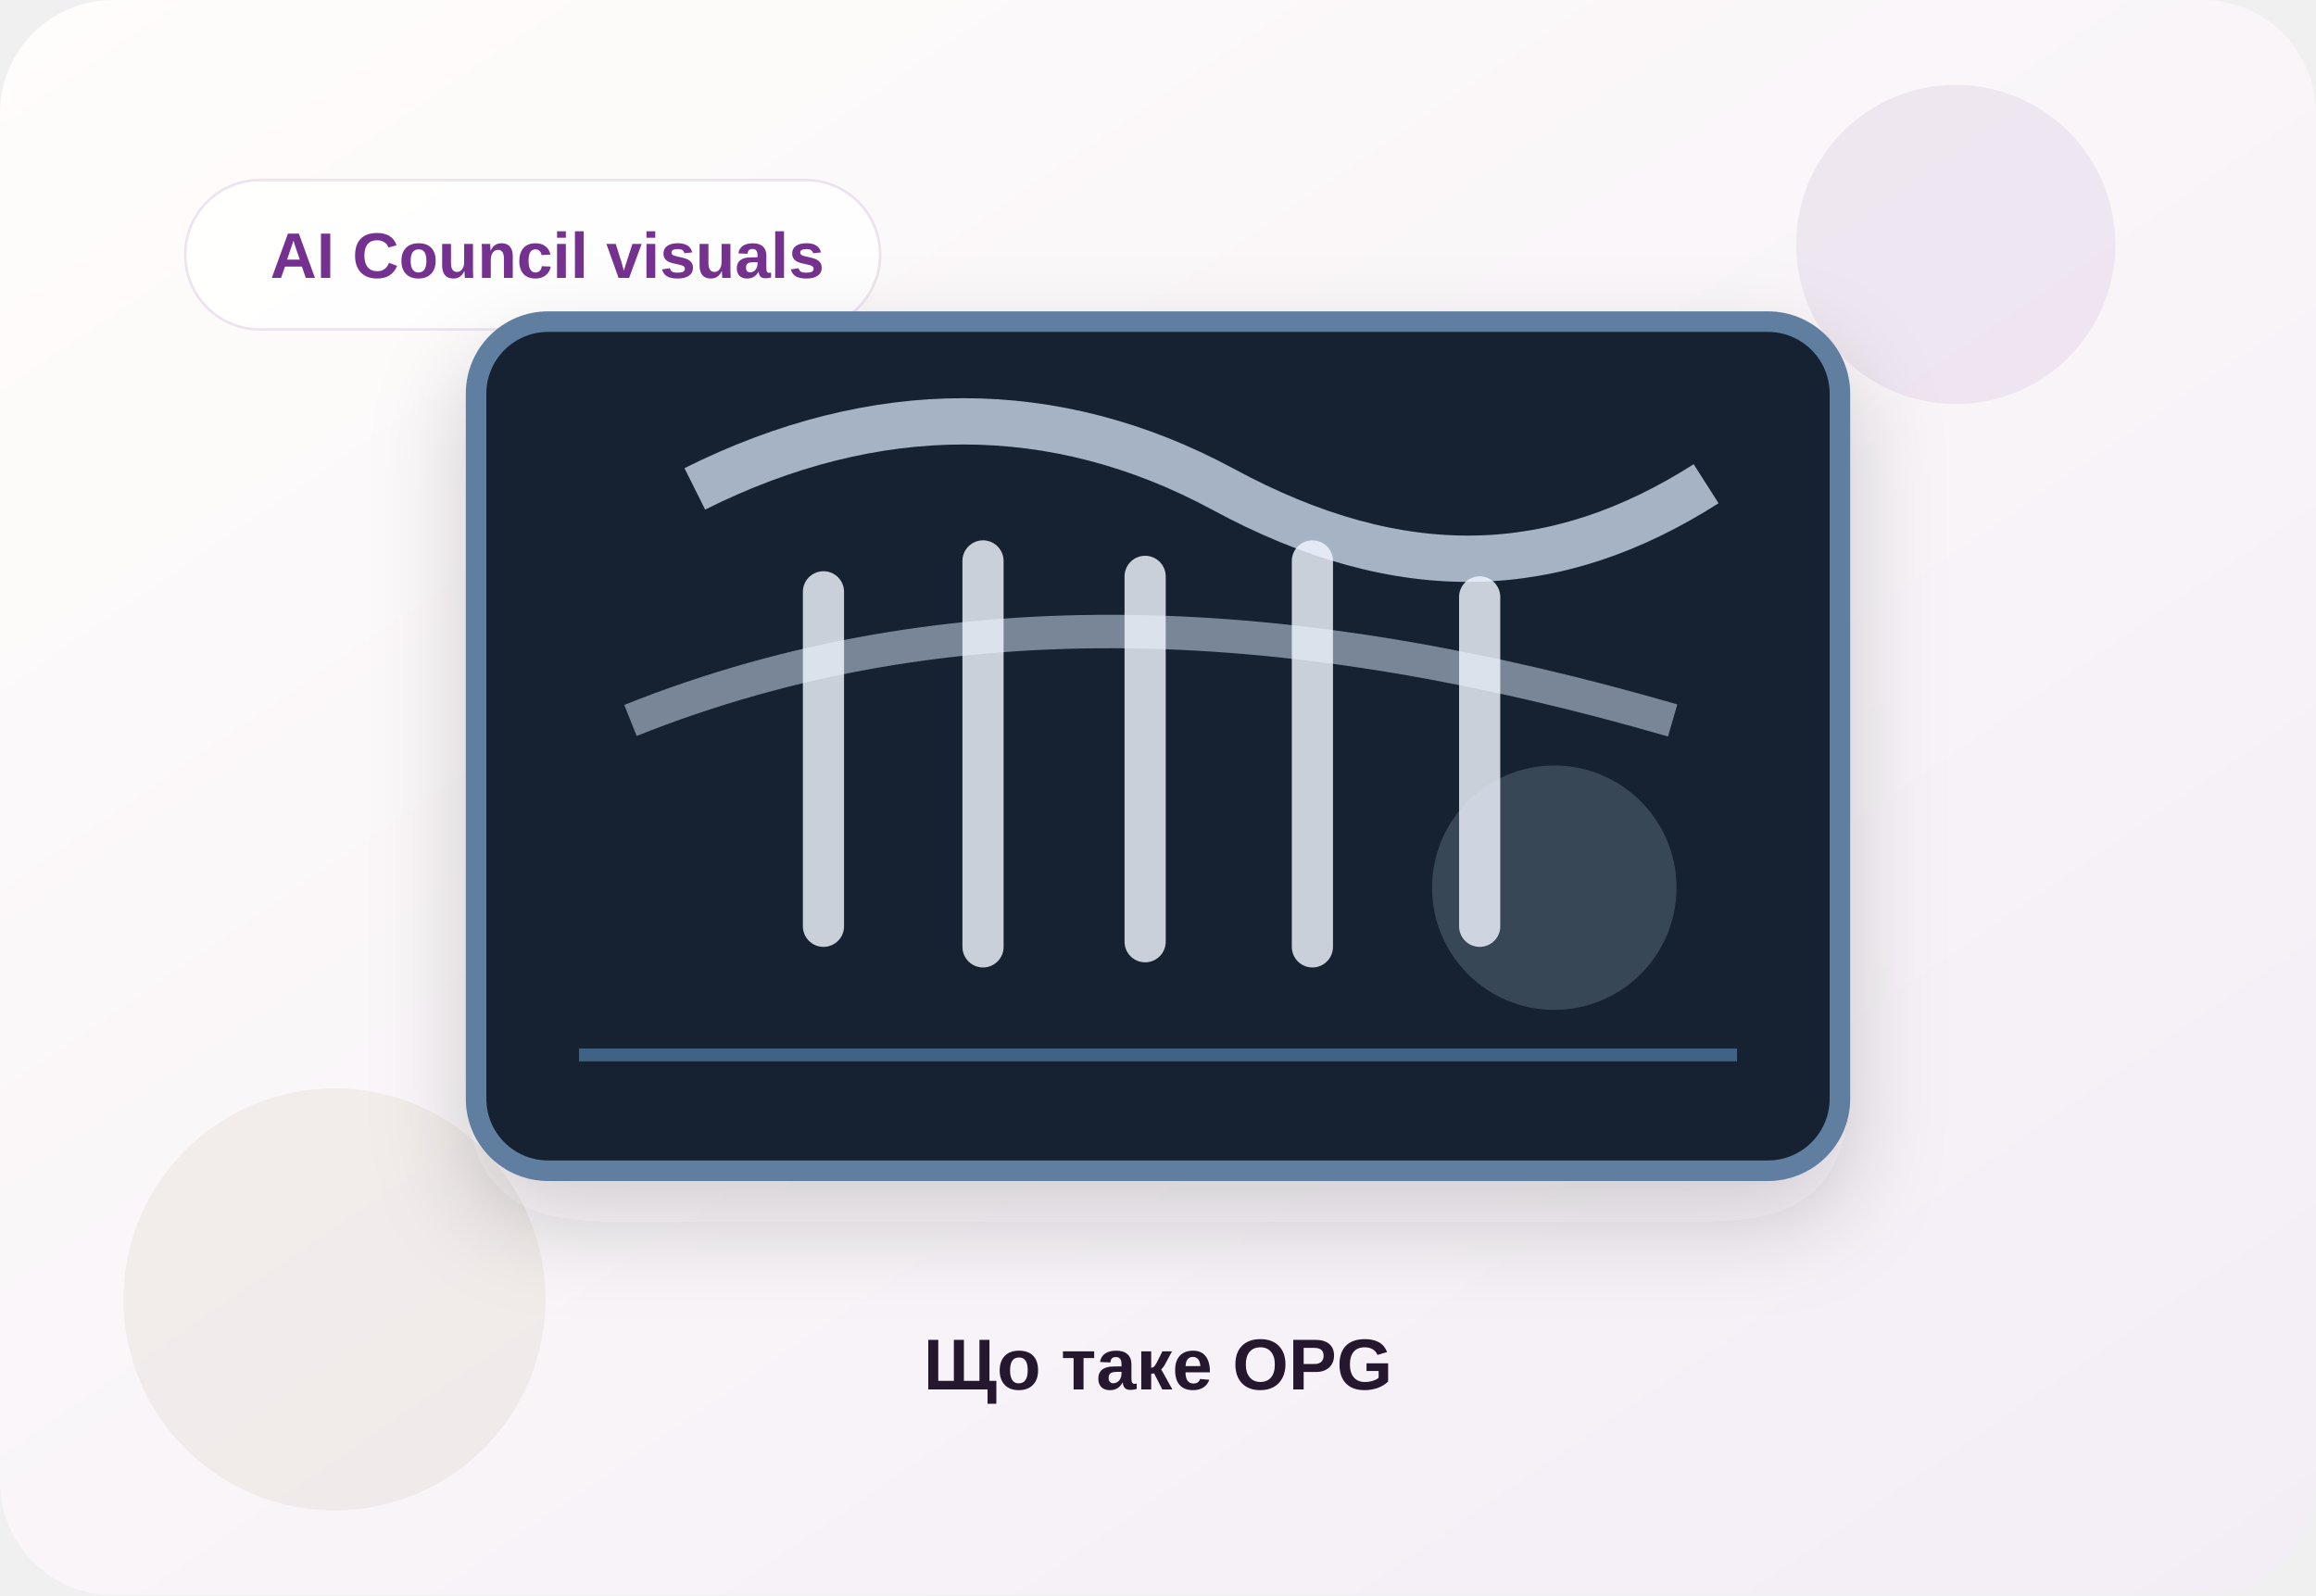
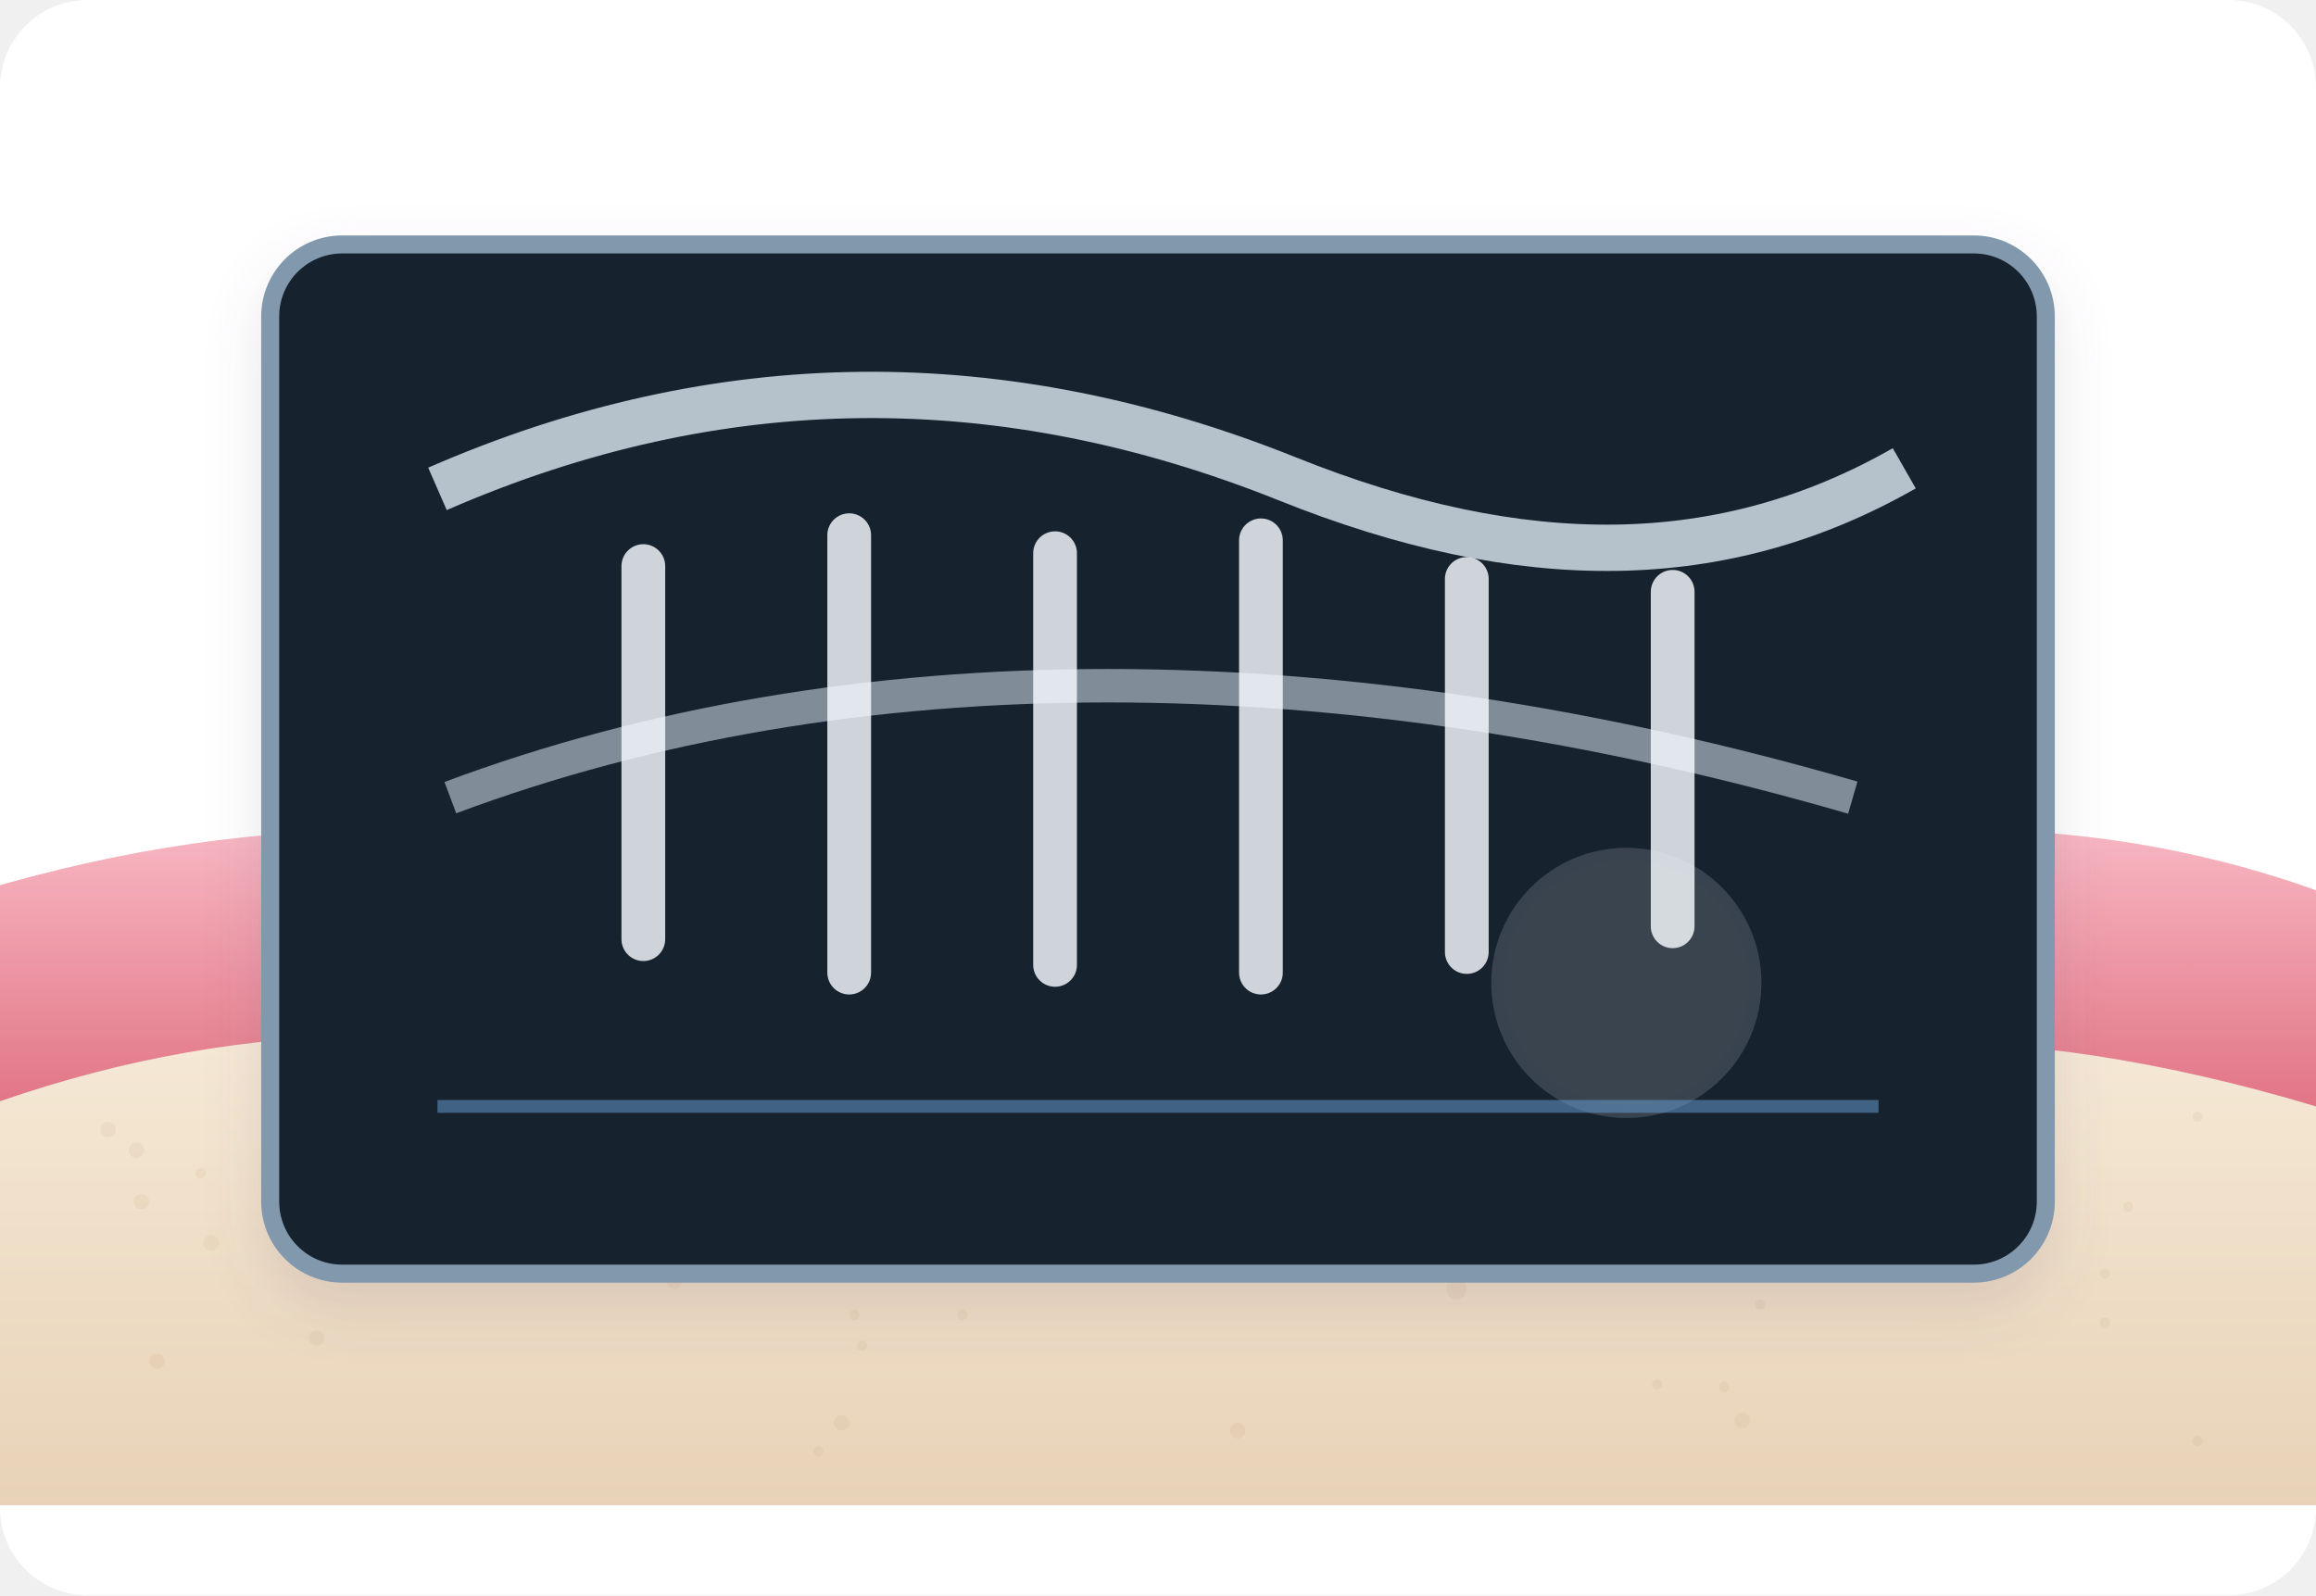
<svg xmlns="http://www.w3.org/2000/svg" viewBox="0 0 900 620" role="img" aria-label="Що таке OPG">
  <defs>
-     <linearGradient id="bg" x1="0" y1="0" x2="1" y2="1">
-       <stop offset="0" stop-color="#fffdfb" />
-       <stop offset="1" stop-color="#f3edf6" />
-     </linearGradient>
    <linearGradient id="enamel" x1="0" y1="0" x2="0" y2="1">
-       <stop offset="0" stop-color="#fffef8" />
-       <stop offset="0.58" stop-color="#f2eadf" />
-       <stop offset="1" stop-color="#d8c6b8" />
+       <stop offset="0" stop-color="#ffffff" />
+       <stop offset="0.58" stop-color="#f7f7f3" />
+       <stop offset="1" stop-color="#dedbd4" />
    </linearGradient>
    <linearGradient id="dentin" x1="0" y1="0" x2="0" y2="1">
-       <stop offset="0" stop-color="#f9d98b" />
-       <stop offset="1" stop-color="#d7a94e" />
+       <stop offset="0" stop-color="#fff2ce" />
+       <stop offset="1" stop-color="#e2be72" />
    </linearGradient>
    <linearGradient id="pulp" x1="0" y1="0" x2="0" y2="1">
-       <stop offset="0" stop-color="#ee6b7a" />
-       <stop offset="1" stop-color="#a82f48" />
+       <stop offset="0" stop-color="#ff9aa7" />
+       <stop offset="1" stop-color="#c73650" />
    </linearGradient>
    <linearGradient id="gum" x1="0" y1="0" x2="0" y2="1">
-       <stop offset="0" stop-color="#f3a0ad" />
-       <stop offset="1" stop-color="#d85b73" />
+       <stop offset="0" stop-color="#f7b4bf" />
+       <stop offset="1" stop-color="#df6c80" />
    </linearGradient>
    <linearGradient id="bone" x1="0" y1="0" x2="0" y2="1">
-       <stop offset="0" stop-color="#f0dbc2" />
-       <stop offset="1" stop-color="#cfae88" />
+       <stop offset="0" stop-color="#f7e9d1" />
+       <stop offset="1" stop-color="#dec19b" />
    </linearGradient>
    <linearGradient id="metal" x1="0" y1="0" x2="1" y2="0">
-       <stop offset="0" stop-color="#8f99a6" />
-       <stop offset="0.5" stop-color="#eef2f6" />
-       <stop offset="1" stop-color="#737d8b" />
+       <stop offset="0" stop-color="#717b86" />
+       <stop offset="0.45" stop-color="#f6f8fa" />
+       <stop offset="1" stop-color="#6d7781" />
    </linearGradient>
-     <filter id="shadow" x="-20%" y="-20%" width="140%" height="140%">
-       <feDropShadow dx="0" dy="16" stdDeviation="18" flood-color="#2c2034" flood-opacity=".18" />
+     <filter id="softShadow" x="-25%" y="-25%" width="150%" height="150%">
+       <feDropShadow dx="0" dy="10" stdDeviation="11" flood-color="#6e5875" flood-opacity=".16" />
+     </filter>
+     <filter id="inner">
+       <feDropShadow dx="0" dy="2" stdDeviation="2" flood-color="#8b7a73" flood-opacity=".20" />
    </filter>
  </defs>
-   <rect width="900" height="620" rx="44" fill="url(#bg)" />
-   <circle cx="760" cy="95" r="62" fill="#74318f" opacity=".08" />
-   <circle cx="130" cy="505" r="82" fill="#8b5a2b" opacity=".07" />
-   <rect x="72" y="70" width="270" height="58" rx="29" fill="#fff" opacity=".88" stroke="#74318f" stroke-opacity=".14" />
-   <text x="105" y="108" font-family="Arial, sans-serif" font-size="25" font-weight="700" fill="#74318f">AI Council visuals</text>
-   <g filter="url(#shadow)">
-     <rect x="185" y="125" width="530" height="330" rx="28" fill="#142130" stroke="#5f7ea0" stroke-width="8" />
-     <path d="M270 190c70-35 140-35 205 0 70 38 130 35 188-2" fill="none" stroke="#dcecff" stroke-width="18" opacity=".72" />
-     <path d="M245 280c125-50 260-42 405 0" fill="none" stroke="#dcecff" stroke-width="13" opacity=".5" />
-     <path d="M320 230v130M382 218v150M445 224v142M510 218v150M575 232v128" stroke="#f2f7ff" stroke-width="16" stroke-linecap="round" opacity=".82" />
-     <circle cx="604" cy="345" r="45" fill="#dcecff" opacity=".18" stroke="#dcecff" stroke-width="5" />
-     <path d="M225 410h450" stroke="#6aa3d8" stroke-width="5" opacity=".5" />
-   </g>
-   <text x="450" y="540" text-anchor="middle" font-family="Arial, sans-serif" font-size="28" font-weight="800" fill="#25172d">Що таке OPG</text>
+   <rect width="900" height="620" rx="34" fill="#fff" />
+   <rect x="0" y="350" width="900" height="235" fill="url(#bone)" opacity=".72" />
+   <circle cx="276" cy="442" r="2" fill="#b99b76" opacity=".12" />
+   <circle cx="773" cy="466" r="4" fill="#b99b76" opacity=".12" />
+   <circle cx="193" cy="388" r="2" fill="#b99b76" opacity=".12" />
+   <circle cx="55" cy="467" r="3" fill="#b99b76" opacity=".12" />
+   <circle cx="854" cy="560" r="2" fill="#b99b76" opacity=".12" />
+   <circle cx="262" cy="498" r="3" fill="#b99b76" opacity=".12" />
+   <circle cx="318" cy="564" r="2" fill="#b99b76" opacity=".12" />
+   <circle cx="143" cy="432" r="2" fill="#b99b76" opacity=".12" />
+   <circle cx="61" cy="529" r="3" fill="#b99b76" opacity=".12" />
+   <circle cx="854" cy="434" r="2" fill="#b99b76" opacity=".12" />
+   <circle cx="203" cy="444" r="3" fill="#b99b76" opacity=".12" />
+   <circle cx="677" cy="552" r="3" fill="#b99b76" opacity=".12" />
+   <circle cx="123" cy="520" r="3" fill="#b99b76" opacity=".12" />
+   <circle cx="722" cy="464" r="2" fill="#b99b76" opacity=".12" />
+   <circle cx="217" cy="428" r="4" fill="#b99b76" opacity=".12" />
+   <circle cx="321" cy="387" r="3" fill="#b99b76" opacity=".12" />
+   <circle cx="42" cy="439" r="3" fill="#b99b76" opacity=".12" />
+   <circle cx="818" cy="495" r="2" fill="#b99b76" opacity=".12" />
+   <circle cx="458" cy="473" r="3" fill="#b99b76" opacity=".12" />
+   <circle cx="476" cy="480" r="2" fill="#b99b76" opacity=".12" />
+   <circle cx="273" cy="443" r="3" fill="#b99b76" opacity=".12" />
+   <circle cx="851" cy="376" r="2" fill="#b99b76" opacity=".12" />
+   <circle cx="82" cy="483" r="3" fill="#b99b76" opacity=".12" />
+   <circle cx="566" cy="501" r="4" fill="#b99b76" opacity=".12" />
+   <circle cx="752" cy="452" r="2" fill="#b99b76" opacity=".12" />
+   <circle cx="724" cy="415" r="2" fill="#b99b76" opacity=".12" />
+   <circle cx="457" cy="416" r="4" fill="#b99b76" opacity=".12" />
+   <circle cx="317" cy="412" r="3" fill="#b99b76" opacity=".12" />
+   <circle cx="481" cy="556" r="3" fill="#b99b76" opacity=".12" />
+   <circle cx="684" cy="507" r="2" fill="#b99b76" opacity=".12" />
+   <circle cx="366" cy="390" r="2" fill="#b99b76" opacity=".12" />
+   <circle cx="760" cy="423" r="3" fill="#b99b76" opacity=".12" />
+   <circle cx="818" cy="514" r="2" fill="#b99b76" opacity=".12" />
+   <circle cx="160" cy="449" r="2" fill="#b99b76" opacity=".12" />
+   <circle cx="332" cy="482" r="2" fill="#b99b76" opacity=".12" />
+   <circle cx="78" cy="456" r="2" fill="#b99b76" opacity=".12" />
+   <circle cx="327" cy="553" r="3" fill="#b99b76" opacity=".12" />
+   <circle cx="53" cy="447" r="3" fill="#b99b76" opacity=".12" />
+   <circle cx="364" cy="404" r="4" fill="#b99b76" opacity=".12" />
+   <circle cx="670" cy="539" r="2" fill="#b99b76" opacity=".12" />
+   <circle cx="335" cy="523" r="2" fill="#b99b76" opacity=".12" />
+   <circle cx="489" cy="439" r="2" fill="#b99b76" opacity=".12" />
+   <circle cx="291" cy="462" r="2" fill="#b99b76" opacity=".12" />
+   <circle cx="374" cy="511" r="2" fill="#b99b76" opacity=".12" />
+   <circle cx="407" cy="376" r="4" fill="#b99b76" opacity=".12" />
+   <circle cx="208" cy="458" r="3" fill="#b99b76" opacity=".12" />
+   <circle cx="332" cy="511" r="2" fill="#b99b76" opacity=".12" />
+   <circle cx="484" cy="418" r="4" fill="#b99b76" opacity=".12" />
+   <circle cx="247" cy="394" r="2" fill="#b99b76" opacity=".12" />
+   <circle cx="98" cy="379" r="2" fill="#b99b76" opacity=".12" />
+   <circle cx="644" cy="538" r="2" fill="#b99b76" opacity=".12" />
+   <circle cx="656" cy="375" r="4" fill="#b99b76" opacity=".12" />
+   <circle cx="631" cy="428" r="3" fill="#b99b76" opacity=".12" />
+   <circle cx="71" cy="396" r="3" fill="#b99b76" opacity=".12" />
+   <circle cx="827" cy="469" r="2" fill="#b99b76" opacity=".12" />
+   <path d="M0 344 C120 310 210 322 298 342 C400 366 500 366 606 342 C710 318 805 312 900 346 L900 430 C780 394 694 401 603 420 C492 443 398 443 295 420 C190 396 98 394 0 428 Z" fill="url(#gum)" opacity=".96" />
+   <rect x="105" y="95" width="690" height="400" rx="28" fill="#14202d" stroke="#8198ad" stroke-width="7" filter="url(#softShadow)" />
+   <path d="M170 190c110-48 220-48 330-4 92 37 170 36 240-4" fill="none" stroke="#eaf5ff" stroke-width="18" opacity=".75" />
+   <path d="M175 310c155-58 345-58 545 0" fill="none" stroke="#eaf5ff" stroke-width="13" opacity=".50" />
+   <path d="M250 220v145M330 208v170M410 215v160M490 210v168M570 225v145M650 230v130" stroke="#f7fbff" stroke-width="17" stroke-linecap="round" opacity=".82" />
+   <circle cx="632" cy="382" r="50" fill="#f7fbff" opacity=".16" stroke="#eaf5ff" stroke-width="5" />
+   <path d="M170 430h560" stroke="#6aa3d8" stroke-width="5" opacity=".5" />
</svg>
